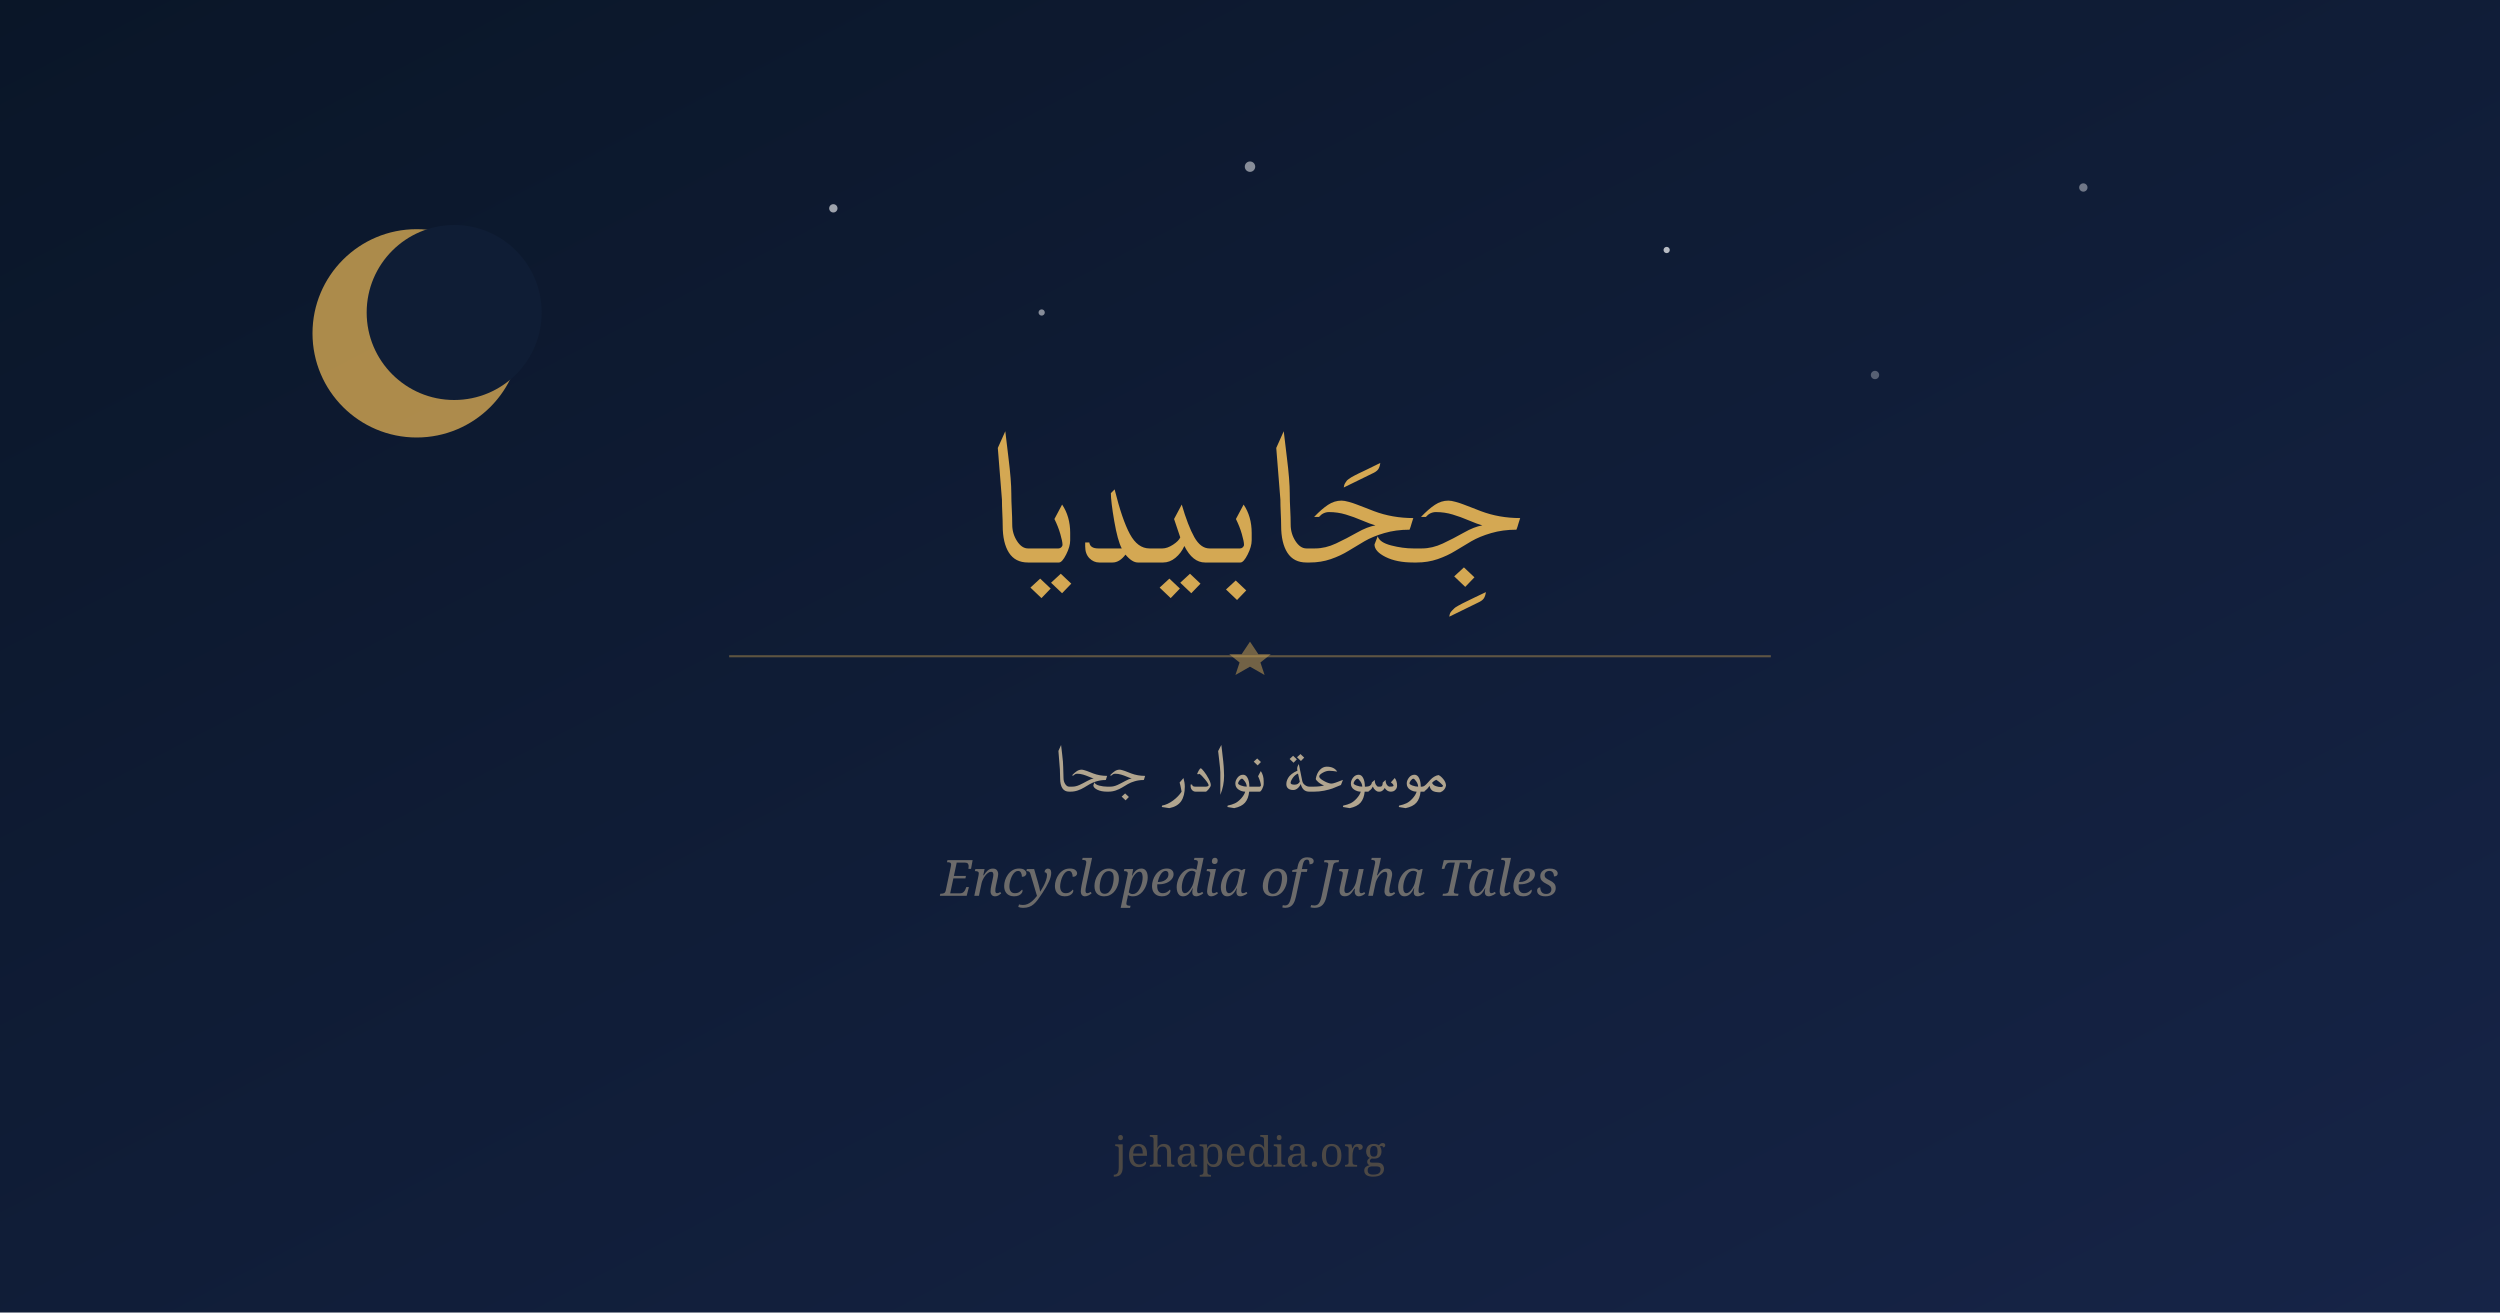
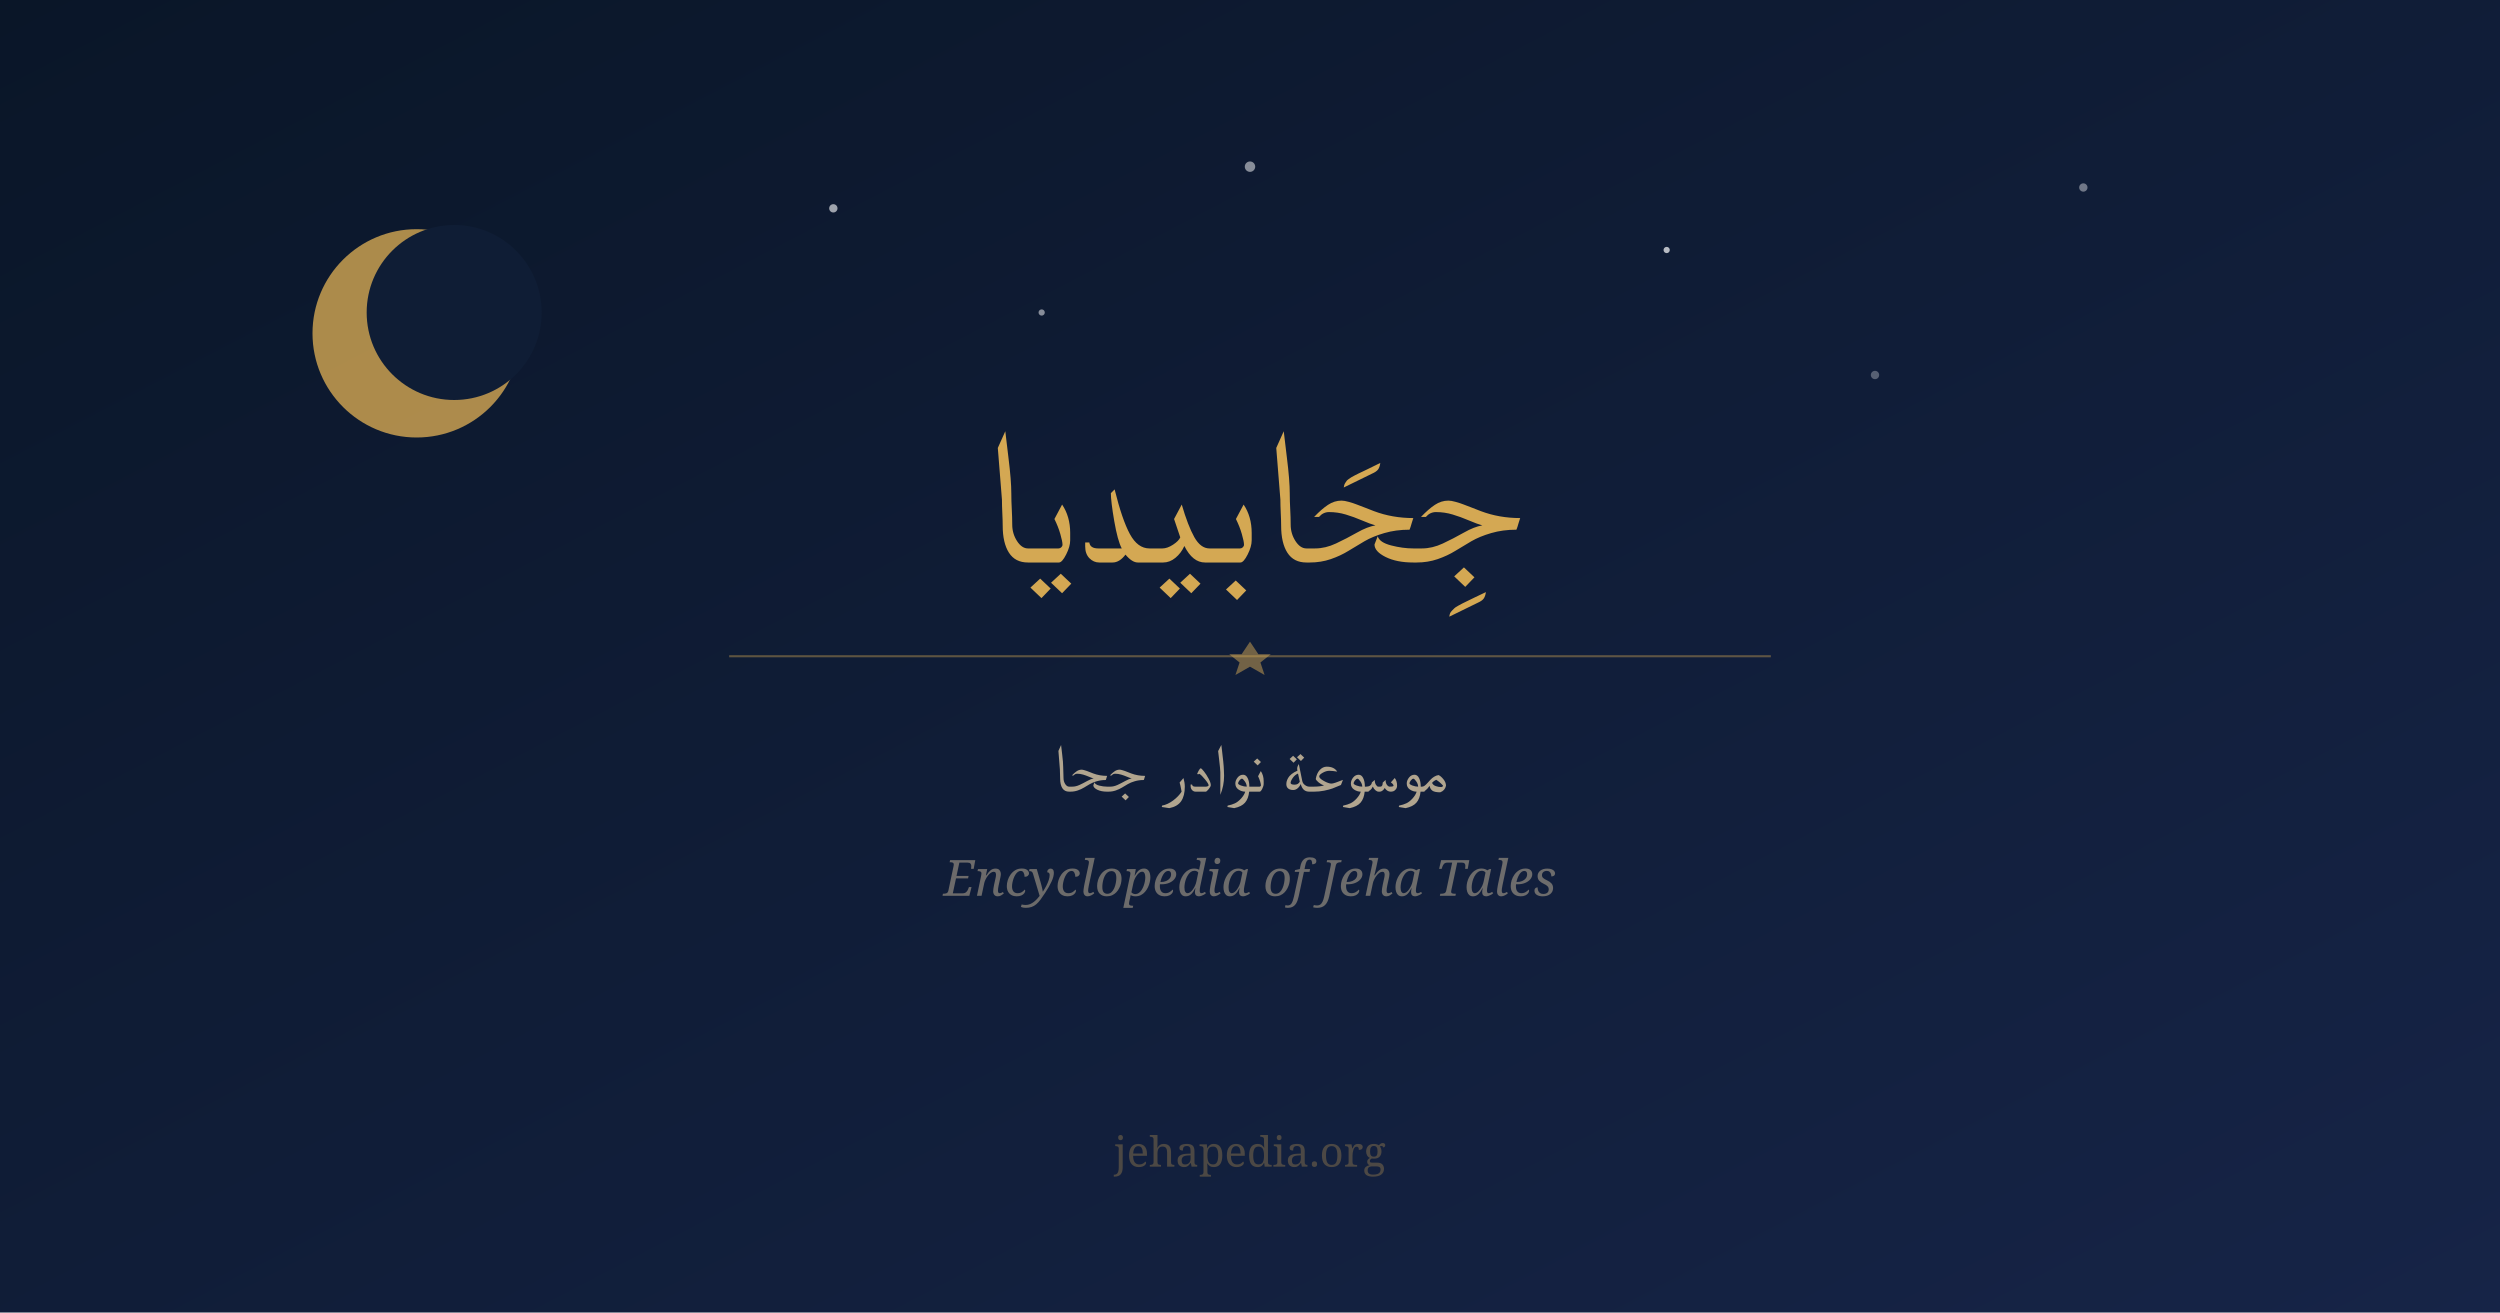
<svg xmlns="http://www.w3.org/2000/svg" viewBox="0 0 1200 630">
  <defs>
    <linearGradient id="bg" x1="0%" y1="0%" x2="100%" y2="100%">
      <stop offset="0%" style="stop-color:#0a1628" />
      <stop offset="100%" style="stop-color:#162447" />
    </linearGradient>
  </defs>
  <rect width="1200" height="630" fill="url(#bg)" />
  <circle cx="200" cy="160" r="50" fill="#d4a853" opacity="0.8" />
  <circle cx="218" cy="150" r="42" fill="#0f1d35" />
  <circle cx="400" cy="100" r="2" fill="white" opacity="0.6" />
  <circle cx="600" cy="80" r="2.5" fill="white" opacity="0.5" />
  <circle cx="800" cy="120" r="1.5" fill="white" opacity="0.7" />
  <circle cx="1000" cy="90" r="2" fill="white" opacity="0.4" />
  <circle cx="500" cy="150" r="1.5" fill="white" opacity="0.5" />
  <circle cx="900" cy="180" r="2" fill="white" opacity="0.3" />
  <line x1="350" y1="315" x2="850" y2="315" stroke="#d4a853" stroke-width="1" opacity="0.4" />
  <polygon points="600,308 604,314 610,314 605,318 607,324 600,320 593,324 595,318 590,314 596,314" fill="#d4a853" opacity="0.5" />
  <text x="600" y="270" text-anchor="middle" font-family="serif" font-size="90" fill="#d4a853" direction="rtl">جِحَابيديا</text>
  <text x="600" y="380" text-anchor="middle" font-family="serif" font-size="32" fill="#f5deb3" opacity="0.7" direction="rtl">موسوعة نوادر جحا</text>
-   <text x="600" y="430" text-anchor="middle" font-family="serif" font-size="24" fill="#f5deb3" opacity="0.4" font-style="italic">Encyclopedia of Juha Tales</text>
+   <text x="600" y="430" text-anchor="middle" font-family="serif" font-size="24" fill="#f5deb3" opacity="0.4" font-style="italic">Encyclopedia of Jeha Tales</text>
  <text x="600" y="560" text-anchor="middle" font-family="serif" font-size="20" fill="#d4a853" opacity="0.3">jehapedia.org</text>
</svg>
